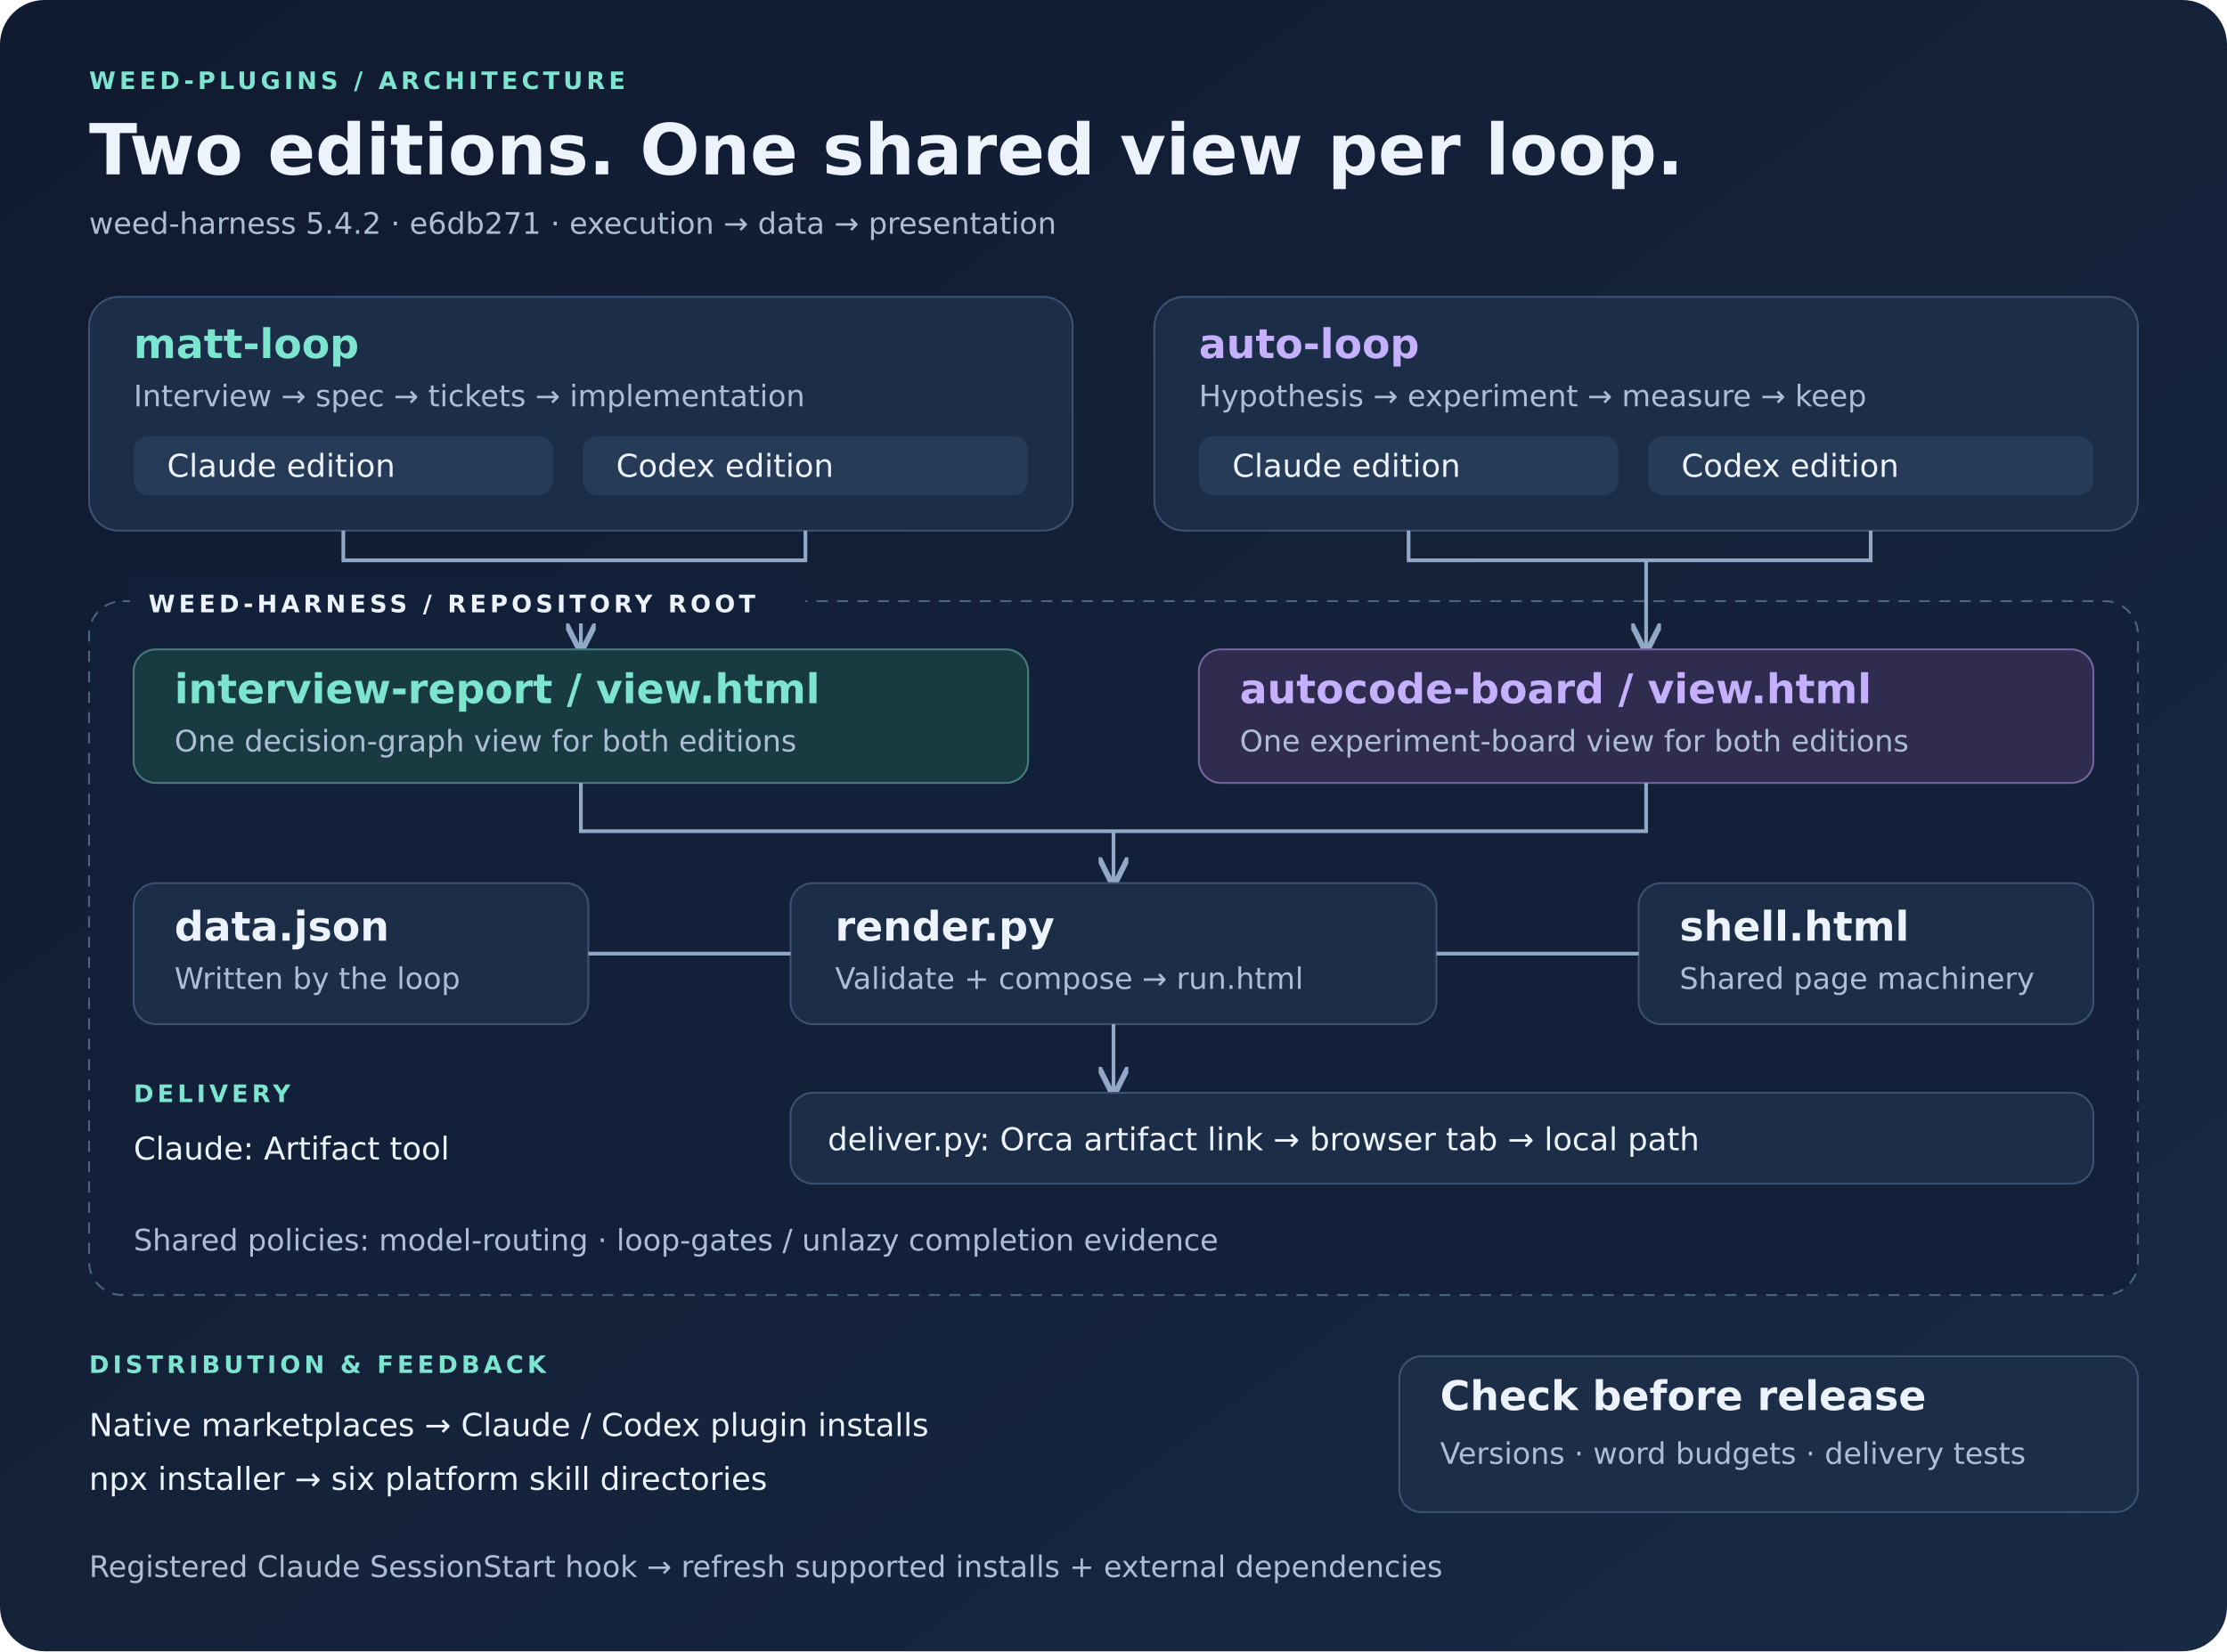
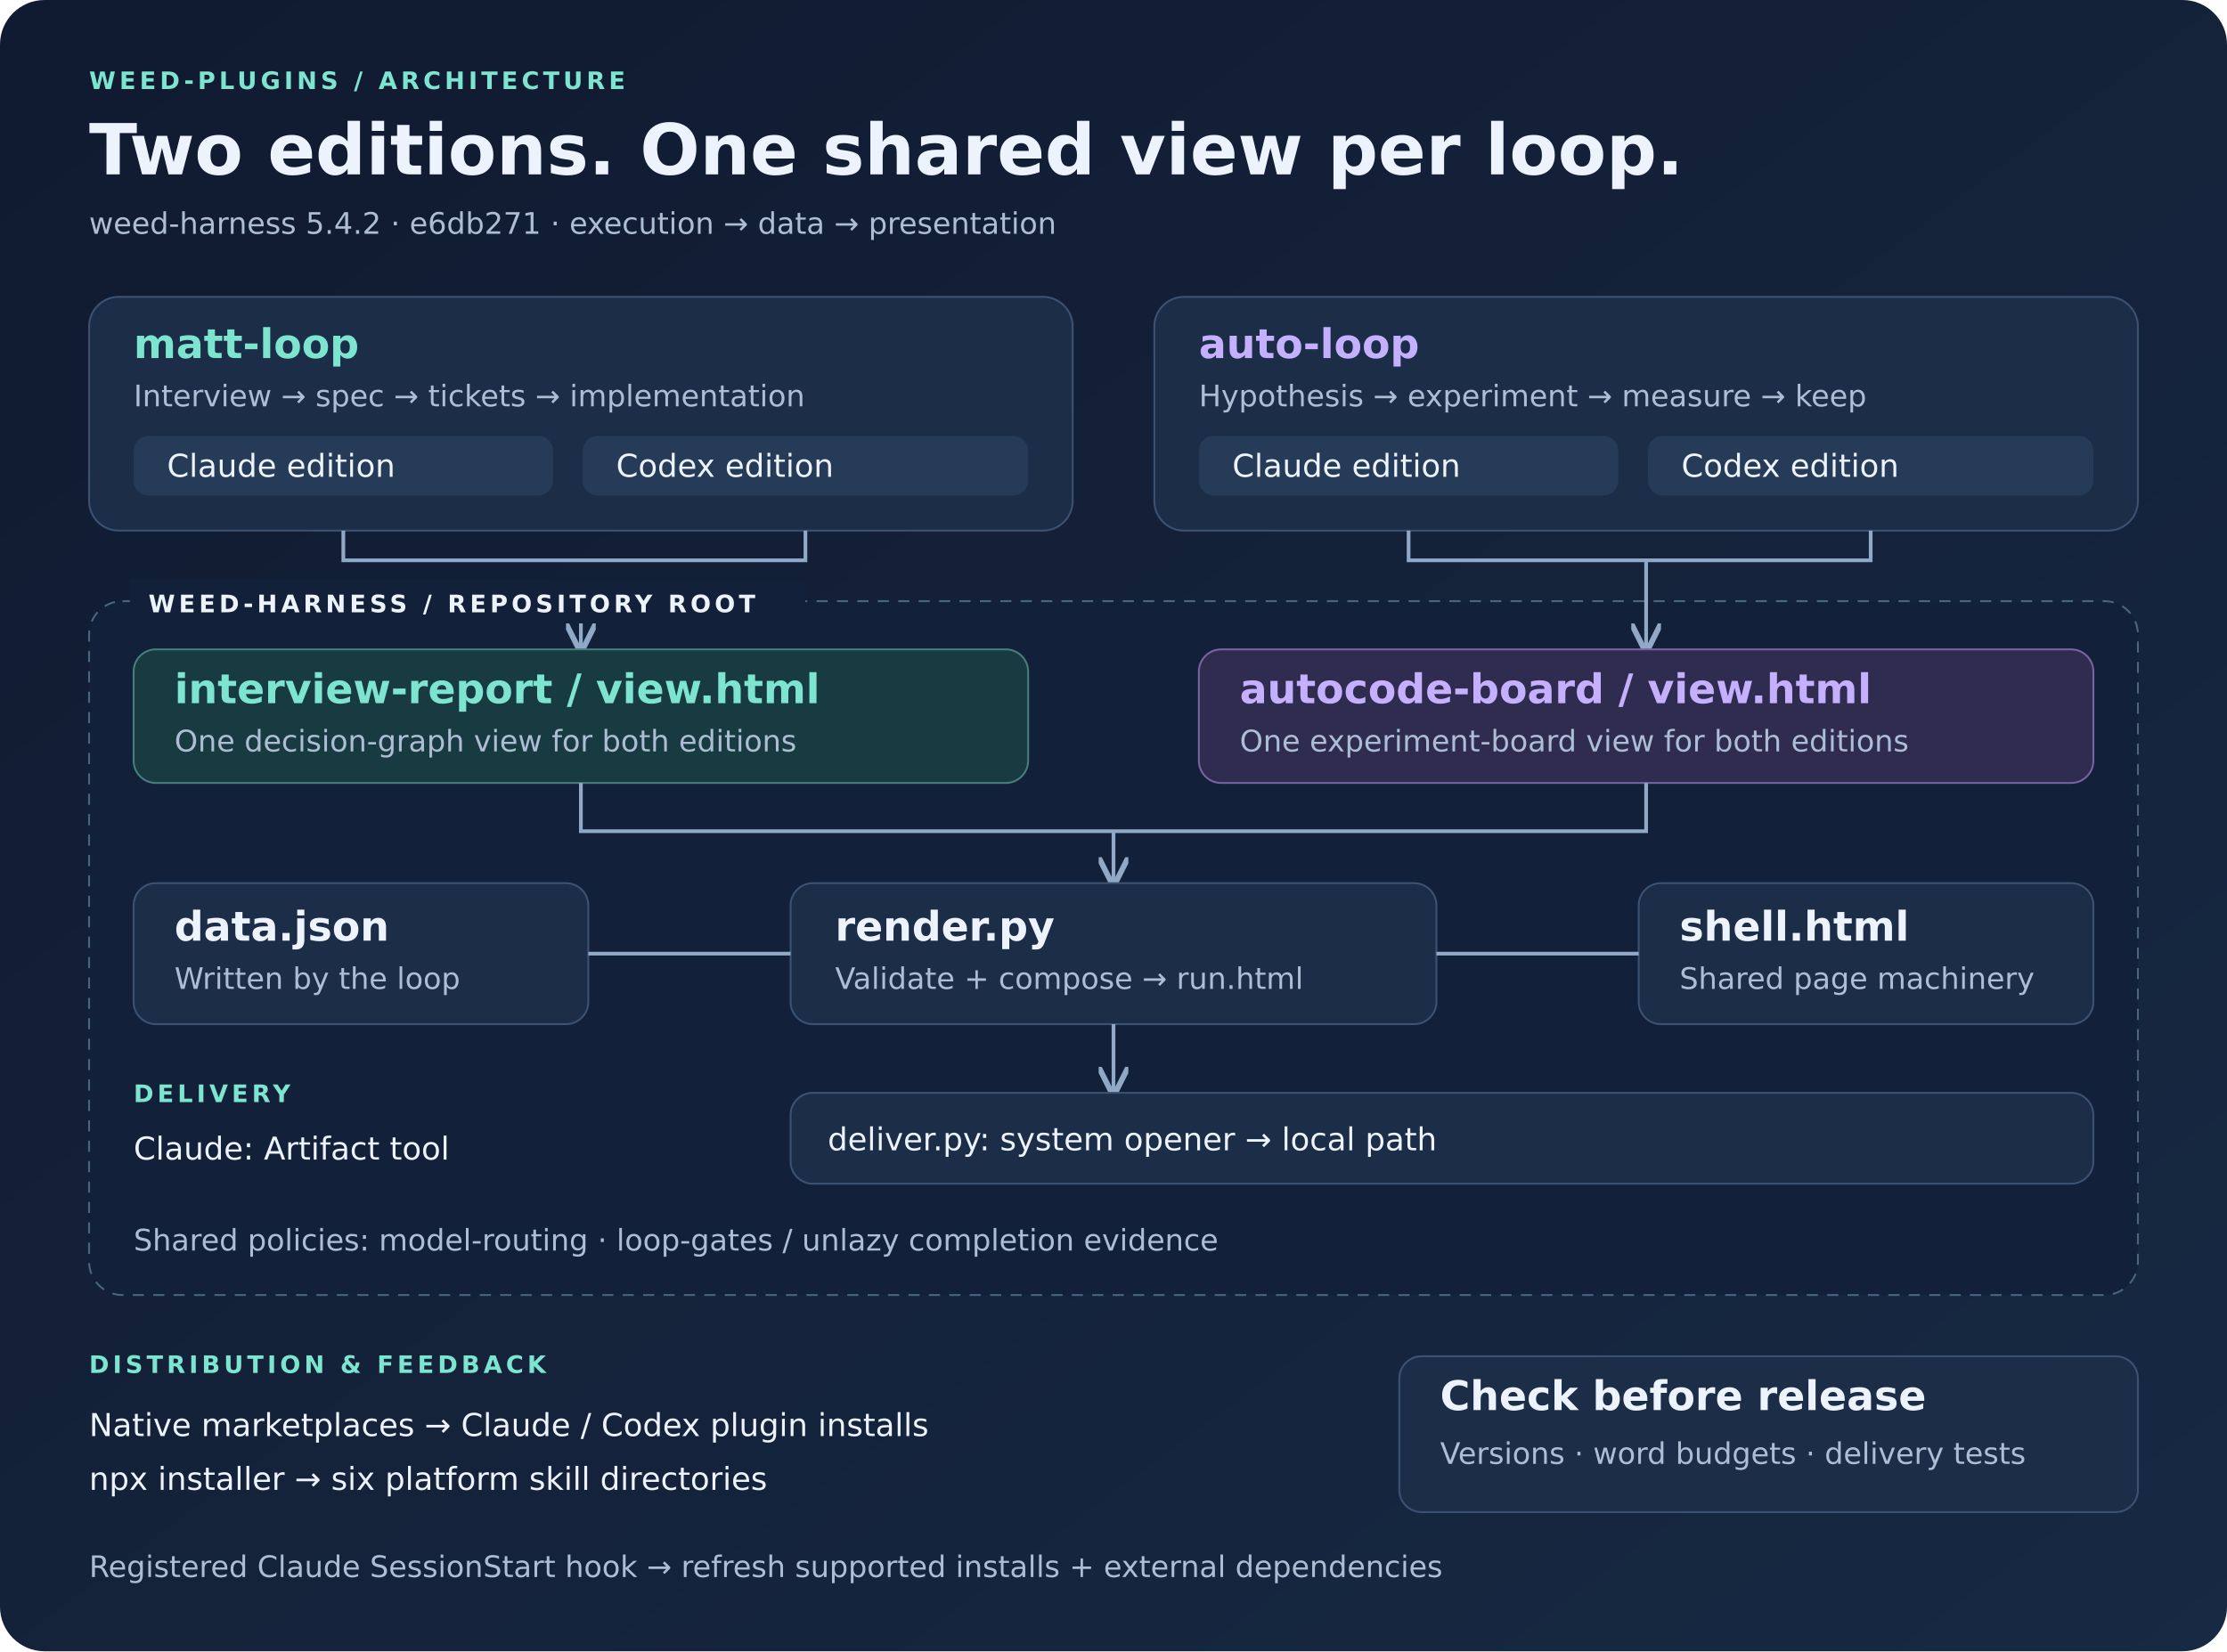
<svg xmlns="http://www.w3.org/2000/svg" width="1200" height="890" viewBox="0 0 1200 890" role="img" aria-labelledby="title desc">
  <defs>
    <linearGradient id="bg" x2="1" y2="1">
      <stop stop-color="#101a30" />
      <stop offset="1" stop-color="#172943" />
    </linearGradient>
    <marker id="arrow" markerWidth="8" markerHeight="8" refX="7" refY="4" orient="auto">
      <path d="M0 0 8 4 0 8" fill="none" stroke="#91a8c6" stroke-width="1.5" />
    </marker>
    <style>
      text{font-family:DejaVu Sans,Arial,sans-serif;fill:#edf3fc} .muted{fill:#acbdd4;font-size:16px} .label{font-size:13px;font-weight:700;letter-spacing:2px} .heading{font-size:22px;font-weight:700} .body{font-size:17px} .edge{fill:none;stroke:#91a8c6;stroke-width:2;marker-end:url(#arrow)} .card{fill:#1c2d47;stroke:#3b5272} .pill{fill:#263b58} .teal{fill:#7de4d0} .violet{fill:#c5b0ff}
    </style>
  </defs>
  <rect width="1200" height="890" rx="24" fill="url(#bg)" />
  <text x="48" y="48" class="label teal">WEED-PLUGINS / ARCHITECTURE</text>
  <text x="48" y="94" font-size="38" font-weight="700">Two editions. One shared view per loop.</text>
  <text x="48" y="126" class="muted">weed-harness 5.4.2 · e6db271 · execution → data → presentation</text>
  <rect x="48" y="160" width="530" height="126" rx="16" class="card" />
  <text x="72" y="193" class="heading teal">matt-loop</text>
  <text x="72" y="219" class="muted">Interview → spec → tickets → implementation</text>
  <rect x="72" y="235" width="226" height="32" rx="8" class="pill" />
  <text x="90" y="257" class="body">Claude edition</text>
  <rect x="314" y="235" width="240" height="32" rx="8" class="pill" />
  <text x="332" y="257" class="body">Codex edition</text>
  <rect x="622" y="160" width="530" height="126" rx="16" class="card" />
  <text x="646" y="193" class="heading violet">auto-loop</text>
  <text x="646" y="219" class="muted">Hypothesis → experiment → measure → keep</text>
  <rect x="646" y="235" width="226" height="32" rx="8" class="pill" />
  <text x="664" y="257" class="body">Claude edition</text>
  <rect x="888" y="235" width="240" height="32" rx="8" class="pill" />
  <text x="906" y="257" class="body">Codex edition</text>
  <rect x="48" y="324" width="1104" height="374" rx="18" fill="#122139" stroke="#496580" stroke-dasharray="6 5" />
  <path d="M185 286V302H434V286" fill="none" stroke="#91a8c6" stroke-width="2" />
  <path d="M313 330V350" class="edge" />
  <path d="M759 286V302H1008V286" fill="none" stroke="#91a8c6" stroke-width="2" />
  <path d="M887 302V350" class="edge" />
  <rect x="70" y="312" width="364" height="24" fill="#122139" />
  <text x="80" y="330" class="label">WEED-HARNESS / REPOSITORY ROOT</text>
  <rect x="72" y="350" width="482" height="72" rx="12" fill="#183b42" stroke="#467e7c" />
  <text x="94" y="379" class="heading teal">interview-report / view.html</text>
  <text x="94" y="405" class="muted">One decision-graph view for both editions</text>
  <rect x="646" y="350" width="482" height="72" rx="12" fill="#302c4f" stroke="#77659f" />
  <text x="668" y="379" class="heading violet">autocode-board / view.html</text>
  <text x="668" y="405" class="muted">One experiment-board view for both editions</text>
  <path d="M313 422V448H887V422" fill="none" stroke="#91a8c6" stroke-width="2" />
  <path d="M600 448V476" class="edge" />
  <rect x="72" y="476" width="245" height="76" rx="12" class="card" />
  <text x="94" y="507" class="heading">data.json</text>
  <text x="94" y="533" class="muted">Written by the loop</text>
  <rect x="426" y="476" width="348" height="76" rx="12" class="card" />
  <text x="450" y="507" class="heading">render.py</text>
  <text x="450" y="533" class="muted">Validate + compose → run.html</text>
  <rect x="883" y="476" width="245" height="76" rx="12" class="card" />
  <text x="905" y="507" class="heading">shell.html</text>
  <text x="905" y="533" class="muted">Shared page machinery</text>
  <path d="M317 514H426 M883 514H774 M600 552V589" class="edge" />
  <text x="72" y="594" class="label teal">DELIVERY</text>
  <text x="72" y="625" class="body">Claude: Artifact tool</text>
  <rect x="426" y="589" width="702" height="49" rx="12" class="card" />
-   <text x="446" y="620" class="body">deliver.py: Orca artifact link → browser tab → local path</text>
+   <text x="446" y="620" class="body">deliver.py: system opener → local path</text>
  <text x="72" y="674" class="muted">Shared policies: model-routing · loop-gates / unlazy completion evidence</text>
  <text x="48" y="740" class="label teal">DISTRIBUTION &amp; FEEDBACK</text>
  <text x="48" y="774" class="body">Native marketplaces → Claude / Codex plugin installs</text>
  <text x="48" y="803" class="body">npx installer → six platform skill directories</text>
  <text x="48" y="850" class="muted">Registered Claude SessionStart hook → refresh supported installs + external dependencies</text>
  <rect x="754" y="731" width="398" height="84" rx="12" class="card" />
  <text x="776" y="760" class="heading">Check before release</text>
  <text x="776" y="789" class="muted">Versions · word budgets · delivery tests</text>
</svg>
